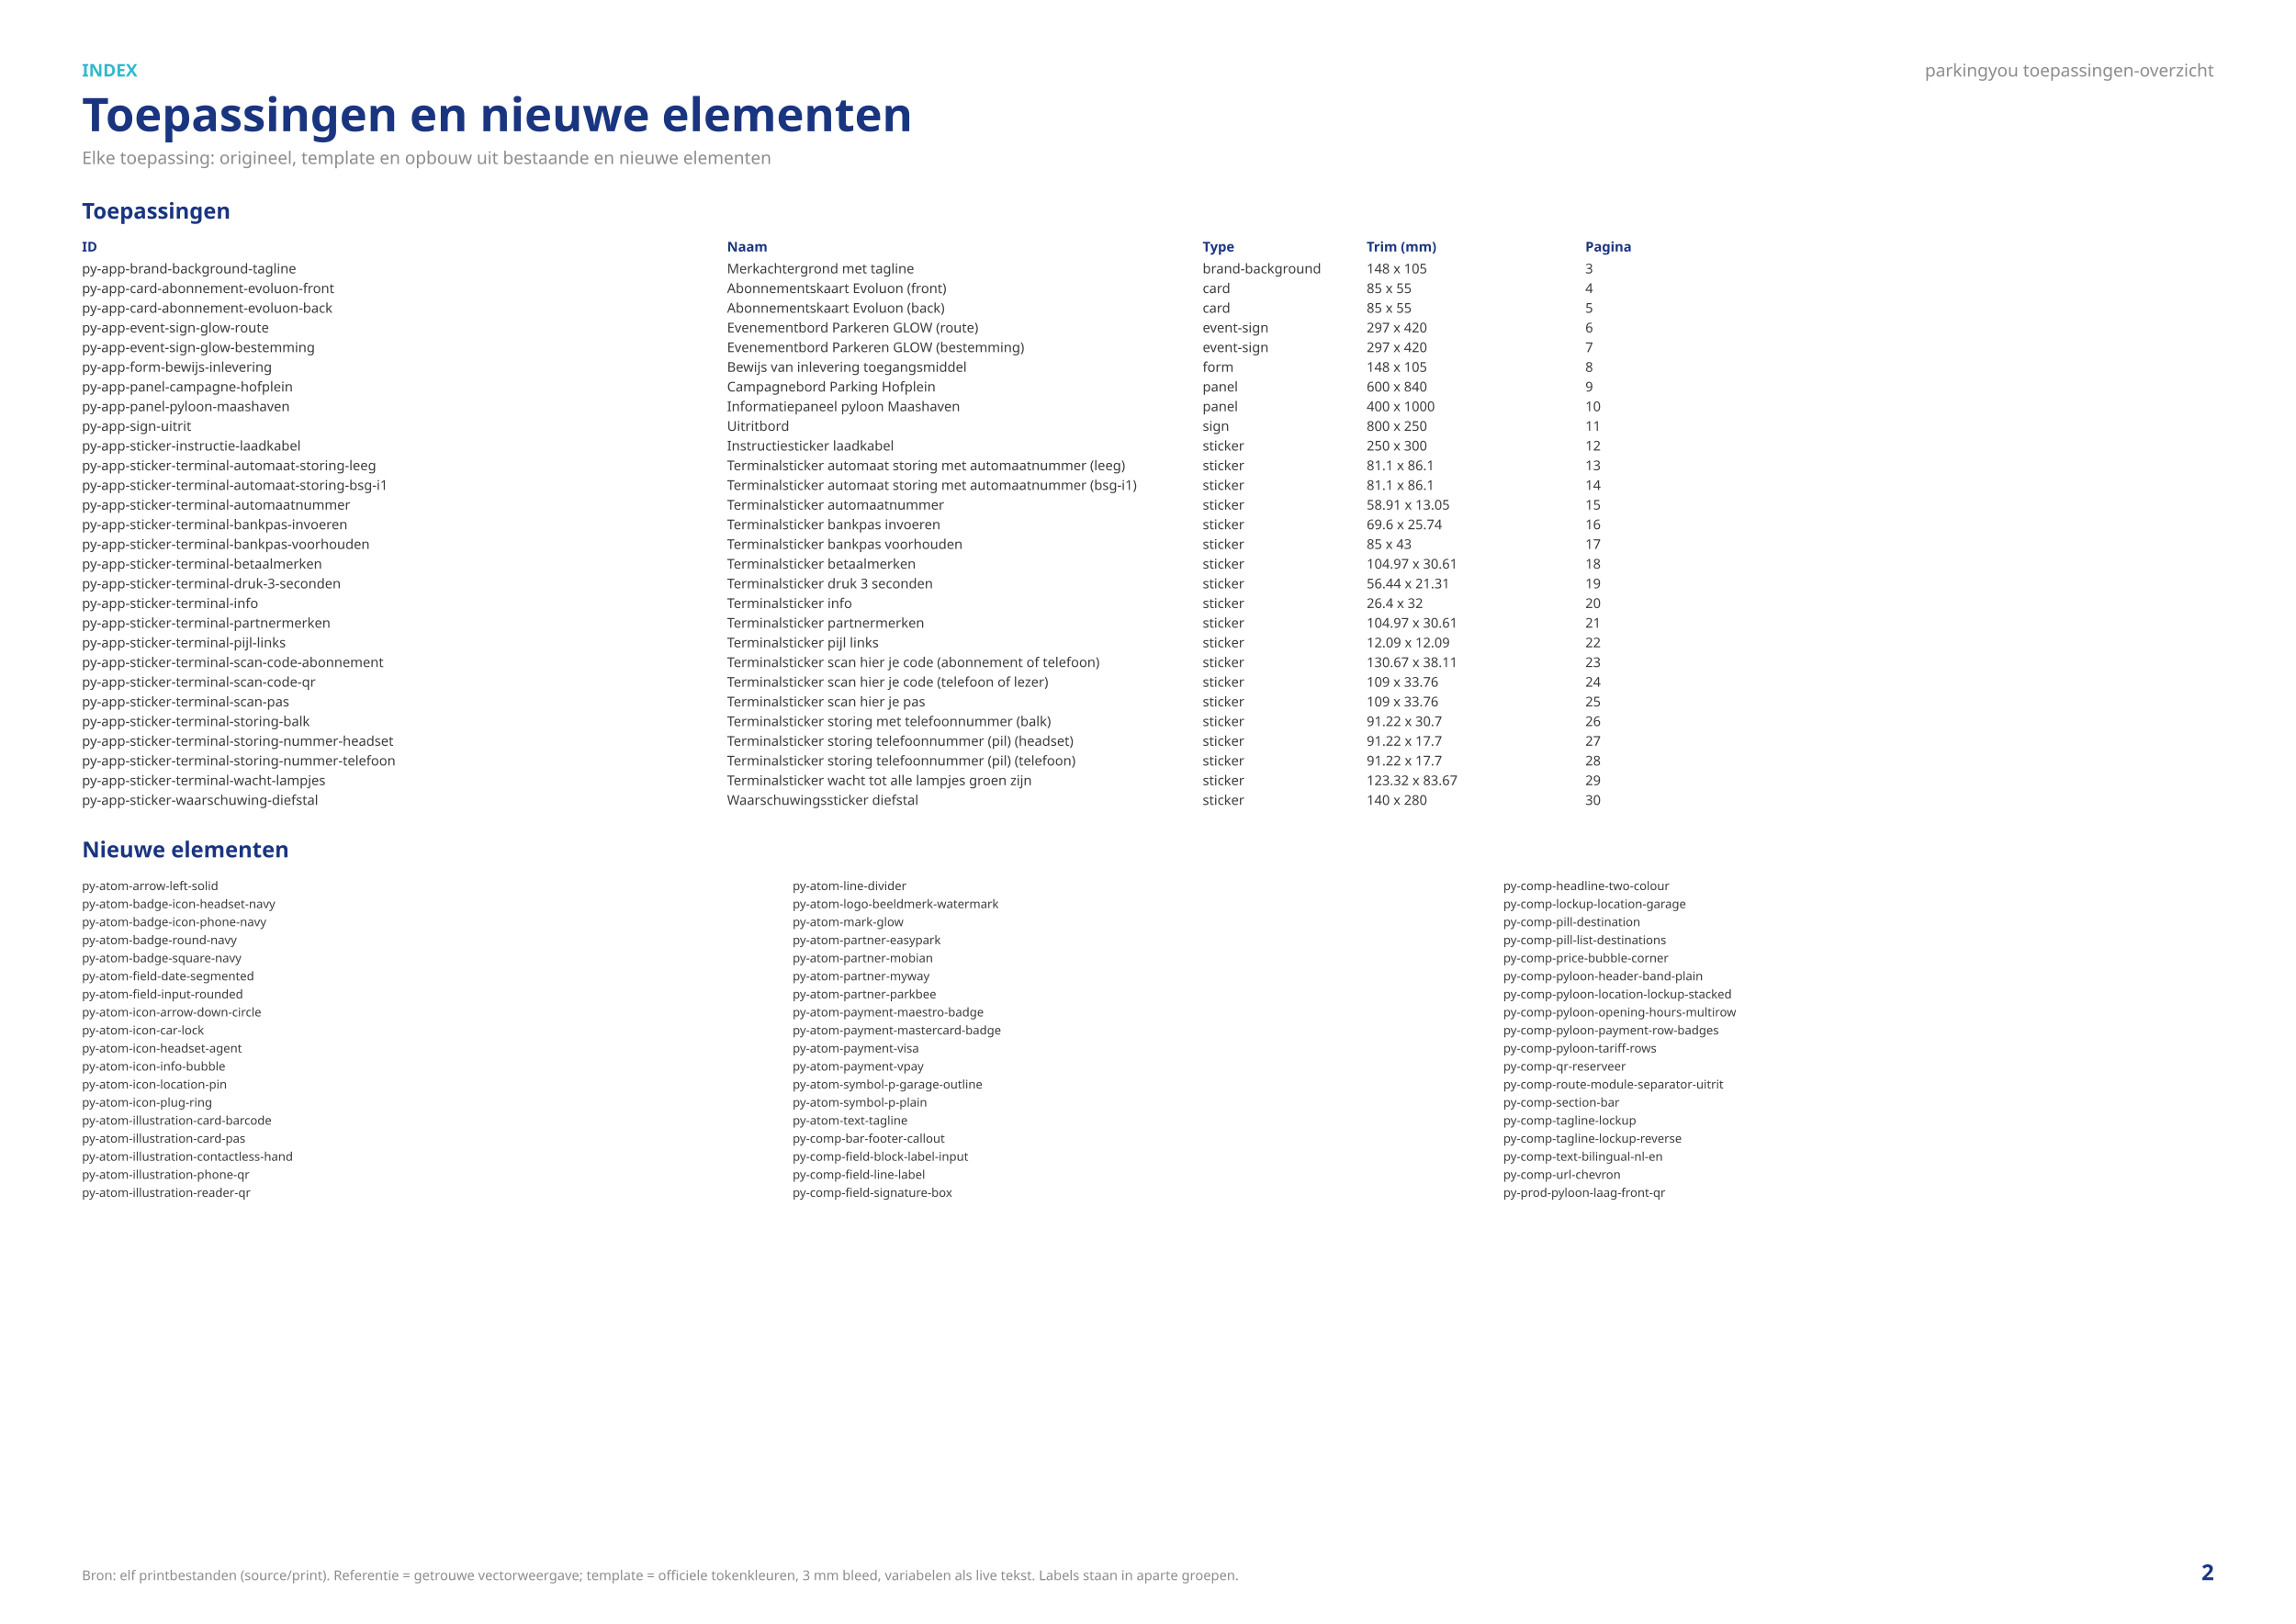
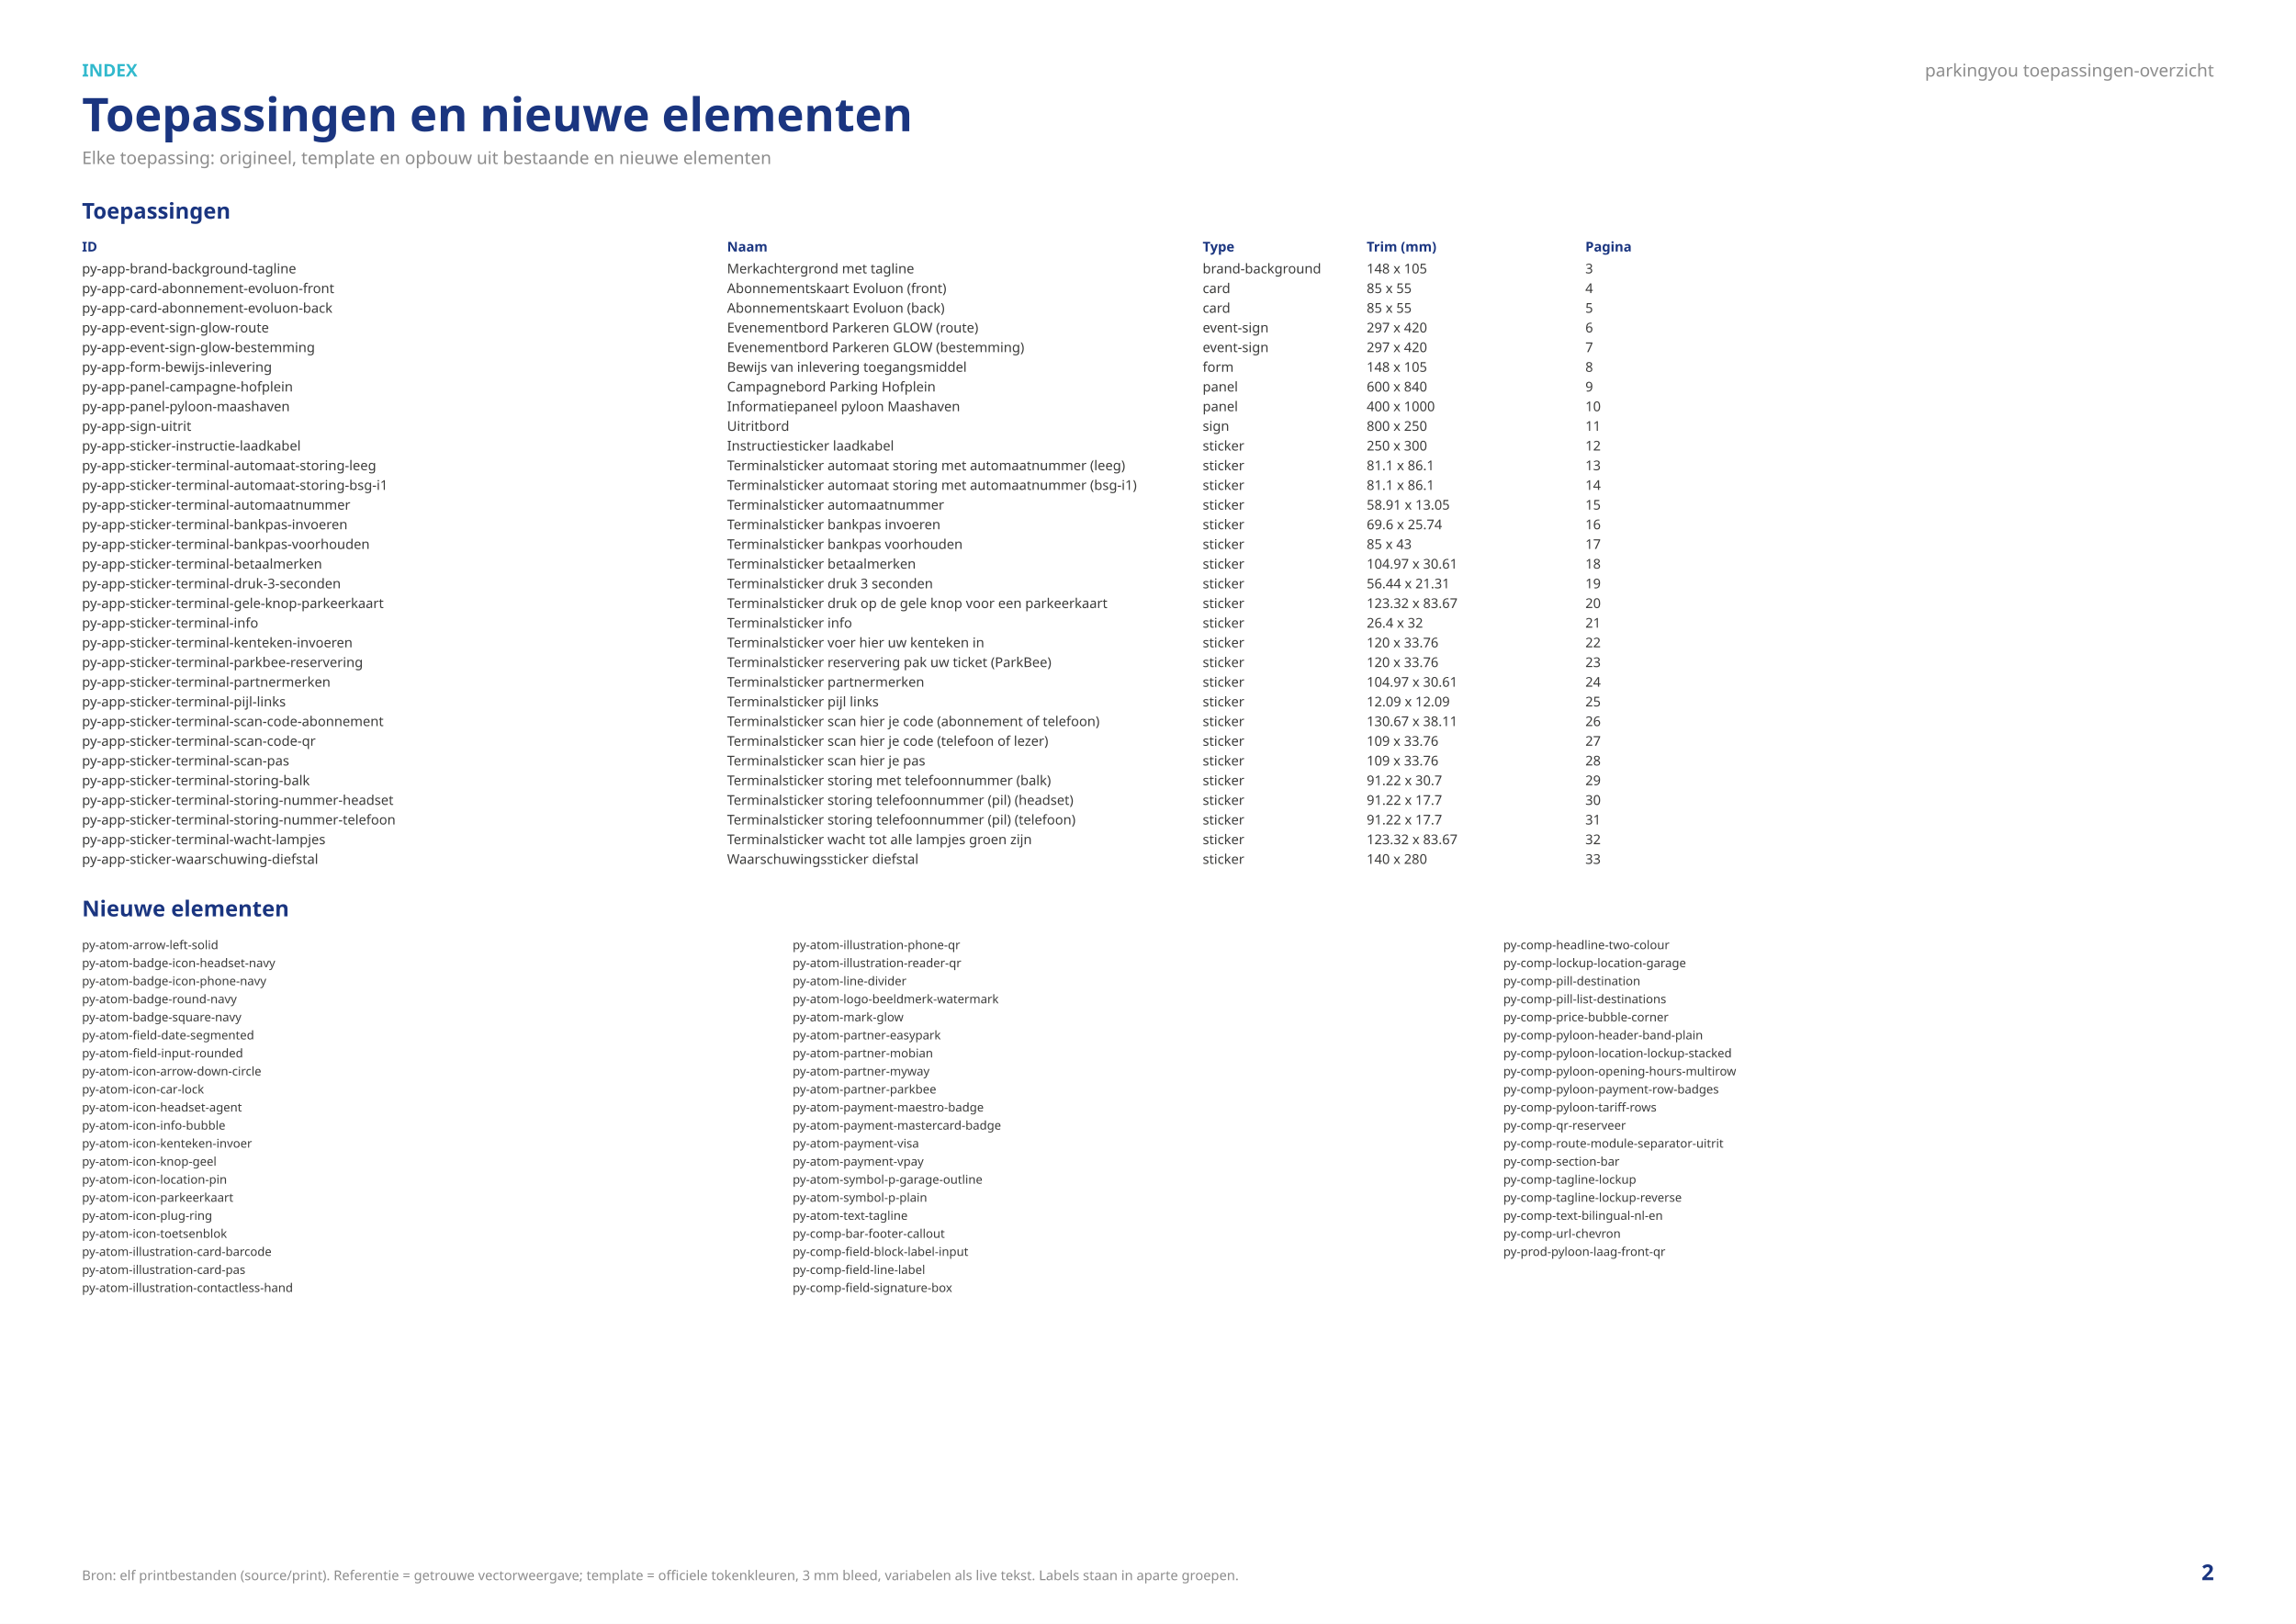
<svg xmlns="http://www.w3.org/2000/svg" width="420mm" height="297mm" viewBox="0 0 420 297">
  <rect width="420" height="297" fill="#FFFFFF" />
  <g id="page-chrome" opacity="1">
    <text x="15" y="14" font-family="Ubuntu" font-size="3.2" fill="#32B9CD" font-weight="bold" xml:space="preserve">INDEX</text>
    <text x="15" y="24" font-family="Ubuntu" font-size="8.5" fill="#1A3580" font-weight="bold" xml:space="preserve">Toepassingen en nieuwe elementen</text>
    <text x="15" y="30" font-family="Ubuntu" font-size="3.2" fill="#8C8C8C" xml:space="preserve">Elke toepassing: origineel, template en opbouw uit bestaande en nieuwe elementen</text>
    <text x="405" y="14" font-family="Ubuntu" font-size="3.2" fill="#8C8C8C" text-anchor="end" xml:space="preserve">parkingyou toepassingen-overzicht</text>
    <text x="15" y="289" font-family="Ubuntu" font-size="2.469" fill="#8C8C8C" xml:space="preserve">Bron: elf printbestanden (source/print). Referentie = getrouwe vectorweergave; template = officiele tokenkleuren, 3 mm bleed, variabelen als live tekst. Labels staan in aparte groepen.</text>
    <text x="405" y="289" font-family="Ubuntu" font-size="4" fill="#1A3580" font-weight="bold" text-anchor="end" xml:space="preserve">2</text>
  </g>
  <g id="idx-h1" opacity="1">
    <text x="15" y="40" font-family="Ubuntu" font-size="4" fill="#1A3580" font-weight="bold" xml:space="preserve">Toepassingen</text>
  </g>
  <g id="idx-apps" opacity="1">
    <text x="15" y="46" font-family="Ubuntu" font-size="2.469" fill="#1A3580" font-weight="bold" xml:space="preserve">ID</text>
    <text x="133" y="46" font-family="Ubuntu" font-size="2.469" fill="#1A3580" font-weight="bold" xml:space="preserve">Naam</text>
    <text x="220" y="46" font-family="Ubuntu" font-size="2.469" fill="#1A3580" font-weight="bold" xml:space="preserve">Type</text>
    <text x="250" y="46" font-family="Ubuntu" font-size="2.469" fill="#1A3580" font-weight="bold" xml:space="preserve">Trim (mm)</text>
    <text x="290" y="46" font-family="Ubuntu" font-size="2.469" fill="#1A3580" font-weight="bold" xml:space="preserve">Pagina</text>
    <text x="15" y="50" font-family="Ubuntu" font-size="2.469" fill="#3C3C3B" xml:space="preserve">py-app-brand-background-tagline</text>
    <text x="133" y="50" font-family="Ubuntu" font-size="2.469" fill="#3C3C3B" xml:space="preserve">Merkachtergrond met tagline</text>
    <text x="220" y="50" font-family="Ubuntu" font-size="2.469" fill="#3C3C3B" xml:space="preserve">brand-background</text>
    <text x="250" y="50" font-family="Ubuntu" font-size="2.469" fill="#3C3C3B" xml:space="preserve">148 x 105</text>
    <text x="290" y="50" font-family="Ubuntu" font-size="2.469" fill="#3C3C3B" xml:space="preserve">3</text>
    <text x="15" y="53.6" font-family="Ubuntu" font-size="2.469" fill="#3C3C3B" xml:space="preserve">py-app-card-abonnement-evoluon-front</text>
    <text x="133" y="53.6" font-family="Ubuntu" font-size="2.469" fill="#3C3C3B" xml:space="preserve">Abonnementskaart Evoluon (front)</text>
    <text x="220" y="53.6" font-family="Ubuntu" font-size="2.469" fill="#3C3C3B" xml:space="preserve">card</text>
    <text x="250" y="53.6" font-family="Ubuntu" font-size="2.469" fill="#3C3C3B" xml:space="preserve">85 x 55</text>
    <text x="290" y="53.6" font-family="Ubuntu" font-size="2.469" fill="#3C3C3B" xml:space="preserve">4</text>
    <text x="15" y="57.2" font-family="Ubuntu" font-size="2.469" fill="#3C3C3B" xml:space="preserve">py-app-card-abonnement-evoluon-back</text>
    <text x="133" y="57.2" font-family="Ubuntu" font-size="2.469" fill="#3C3C3B" xml:space="preserve">Abonnementskaart Evoluon (back)</text>
    <text x="220" y="57.2" font-family="Ubuntu" font-size="2.469" fill="#3C3C3B" xml:space="preserve">card</text>
    <text x="250" y="57.2" font-family="Ubuntu" font-size="2.469" fill="#3C3C3B" xml:space="preserve">85 x 55</text>
    <text x="290" y="57.2" font-family="Ubuntu" font-size="2.469" fill="#3C3C3B" xml:space="preserve">5</text>
    <text x="15" y="60.8" font-family="Ubuntu" font-size="2.469" fill="#3C3C3B" xml:space="preserve">py-app-event-sign-glow-route</text>
    <text x="133" y="60.8" font-family="Ubuntu" font-size="2.469" fill="#3C3C3B" xml:space="preserve">Evenementbord Parkeren GLOW (route)</text>
    <text x="220" y="60.8" font-family="Ubuntu" font-size="2.469" fill="#3C3C3B" xml:space="preserve">event-sign</text>
    <text x="250" y="60.8" font-family="Ubuntu" font-size="2.469" fill="#3C3C3B" xml:space="preserve">297 x 420</text>
    <text x="290" y="60.8" font-family="Ubuntu" font-size="2.469" fill="#3C3C3B" xml:space="preserve">6</text>
    <text x="15" y="64.4" font-family="Ubuntu" font-size="2.469" fill="#3C3C3B" xml:space="preserve">py-app-event-sign-glow-bestemming</text>
    <text x="133" y="64.4" font-family="Ubuntu" font-size="2.469" fill="#3C3C3B" xml:space="preserve">Evenementbord Parkeren GLOW (bestemming)</text>
    <text x="220" y="64.4" font-family="Ubuntu" font-size="2.469" fill="#3C3C3B" xml:space="preserve">event-sign</text>
    <text x="250" y="64.4" font-family="Ubuntu" font-size="2.469" fill="#3C3C3B" xml:space="preserve">297 x 420</text>
    <text x="290" y="64.4" font-family="Ubuntu" font-size="2.469" fill="#3C3C3B" xml:space="preserve">7</text>
    <text x="15" y="68" font-family="Ubuntu" font-size="2.469" fill="#3C3C3B" xml:space="preserve">py-app-form-bewijs-inlevering</text>
    <text x="133" y="68" font-family="Ubuntu" font-size="2.469" fill="#3C3C3B" xml:space="preserve">Bewijs van inlevering toegangsmiddel</text>
    <text x="220" y="68" font-family="Ubuntu" font-size="2.469" fill="#3C3C3B" xml:space="preserve">form</text>
    <text x="250" y="68" font-family="Ubuntu" font-size="2.469" fill="#3C3C3B" xml:space="preserve">148 x 105</text>
    <text x="290" y="68" font-family="Ubuntu" font-size="2.469" fill="#3C3C3B" xml:space="preserve">8</text>
    <text x="15" y="71.6" font-family="Ubuntu" font-size="2.469" fill="#3C3C3B" xml:space="preserve">py-app-panel-campagne-hofplein</text>
    <text x="133" y="71.6" font-family="Ubuntu" font-size="2.469" fill="#3C3C3B" xml:space="preserve">Campagnebord Parking Hofplein</text>
    <text x="220" y="71.6" font-family="Ubuntu" font-size="2.469" fill="#3C3C3B" xml:space="preserve">panel</text>
    <text x="250" y="71.6" font-family="Ubuntu" font-size="2.469" fill="#3C3C3B" xml:space="preserve">600 x 840</text>
    <text x="290" y="71.6" font-family="Ubuntu" font-size="2.469" fill="#3C3C3B" xml:space="preserve">9</text>
    <text x="15" y="75.2" font-family="Ubuntu" font-size="2.469" fill="#3C3C3B" xml:space="preserve">py-app-panel-pyloon-maashaven</text>
    <text x="133" y="75.2" font-family="Ubuntu" font-size="2.469" fill="#3C3C3B" xml:space="preserve">Informatiepaneel pyloon Maashaven</text>
    <text x="220" y="75.2" font-family="Ubuntu" font-size="2.469" fill="#3C3C3B" xml:space="preserve">panel</text>
    <text x="250" y="75.2" font-family="Ubuntu" font-size="2.469" fill="#3C3C3B" xml:space="preserve">400 x 1000</text>
    <text x="290" y="75.2" font-family="Ubuntu" font-size="2.469" fill="#3C3C3B" xml:space="preserve">10</text>
    <text x="15" y="78.8" font-family="Ubuntu" font-size="2.469" fill="#3C3C3B" xml:space="preserve">py-app-sign-uitrit</text>
    <text x="133" y="78.8" font-family="Ubuntu" font-size="2.469" fill="#3C3C3B" xml:space="preserve">Uitritbord</text>
    <text x="220" y="78.8" font-family="Ubuntu" font-size="2.469" fill="#3C3C3B" xml:space="preserve">sign</text>
    <text x="250" y="78.8" font-family="Ubuntu" font-size="2.469" fill="#3C3C3B" xml:space="preserve">800 x 250</text>
    <text x="290" y="78.8" font-family="Ubuntu" font-size="2.469" fill="#3C3C3B" xml:space="preserve">11</text>
    <text x="15" y="82.4" font-family="Ubuntu" font-size="2.469" fill="#3C3C3B" xml:space="preserve">py-app-sticker-instructie-laadkabel</text>
    <text x="133" y="82.4" font-family="Ubuntu" font-size="2.469" fill="#3C3C3B" xml:space="preserve">Instructiesticker laadkabel</text>
    <text x="220" y="82.4" font-family="Ubuntu" font-size="2.469" fill="#3C3C3B" xml:space="preserve">sticker</text>
    <text x="250" y="82.4" font-family="Ubuntu" font-size="2.469" fill="#3C3C3B" xml:space="preserve">250 x 300</text>
    <text x="290" y="82.4" font-family="Ubuntu" font-size="2.469" fill="#3C3C3B" xml:space="preserve">12</text>
    <text x="15" y="86" font-family="Ubuntu" font-size="2.469" fill="#3C3C3B" xml:space="preserve">py-app-sticker-terminal-automaat-storing-leeg</text>
    <text x="133" y="86" font-family="Ubuntu" font-size="2.469" fill="#3C3C3B" xml:space="preserve">Terminalsticker automaat storing met automaatnummer (leeg)</text>
    <text x="220" y="86" font-family="Ubuntu" font-size="2.469" fill="#3C3C3B" xml:space="preserve">sticker</text>
    <text x="250" y="86" font-family="Ubuntu" font-size="2.469" fill="#3C3C3B" xml:space="preserve">81.1 x 86.1</text>
    <text x="290" y="86" font-family="Ubuntu" font-size="2.469" fill="#3C3C3B" xml:space="preserve">13</text>
    <text x="15" y="89.6" font-family="Ubuntu" font-size="2.469" fill="#3C3C3B" xml:space="preserve">py-app-sticker-terminal-automaat-storing-bsg-i1</text>
    <text x="133" y="89.6" font-family="Ubuntu" font-size="2.469" fill="#3C3C3B" xml:space="preserve">Terminalsticker automaat storing met automaatnummer (bsg-i1)</text>
    <text x="220" y="89.6" font-family="Ubuntu" font-size="2.469" fill="#3C3C3B" xml:space="preserve">sticker</text>
    <text x="250" y="89.6" font-family="Ubuntu" font-size="2.469" fill="#3C3C3B" xml:space="preserve">81.1 x 86.1</text>
    <text x="290" y="89.6" font-family="Ubuntu" font-size="2.469" fill="#3C3C3B" xml:space="preserve">14</text>
    <text x="15" y="93.2" font-family="Ubuntu" font-size="2.469" fill="#3C3C3B" xml:space="preserve">py-app-sticker-terminal-automaatnummer</text>
    <text x="133" y="93.2" font-family="Ubuntu" font-size="2.469" fill="#3C3C3B" xml:space="preserve">Terminalsticker automaatnummer</text>
    <text x="220" y="93.2" font-family="Ubuntu" font-size="2.469" fill="#3C3C3B" xml:space="preserve">sticker</text>
    <text x="250" y="93.2" font-family="Ubuntu" font-size="2.469" fill="#3C3C3B" xml:space="preserve">58.91 x 13.05</text>
    <text x="290" y="93.2" font-family="Ubuntu" font-size="2.469" fill="#3C3C3B" xml:space="preserve">15</text>
    <text x="15" y="96.8" font-family="Ubuntu" font-size="2.469" fill="#3C3C3B" xml:space="preserve">py-app-sticker-terminal-bankpas-invoeren</text>
    <text x="133" y="96.8" font-family="Ubuntu" font-size="2.469" fill="#3C3C3B" xml:space="preserve">Terminalsticker bankpas invoeren</text>
    <text x="220" y="96.8" font-family="Ubuntu" font-size="2.469" fill="#3C3C3B" xml:space="preserve">sticker</text>
    <text x="250" y="96.8" font-family="Ubuntu" font-size="2.469" fill="#3C3C3B" xml:space="preserve">69.6 x 25.74</text>
    <text x="290" y="96.8" font-family="Ubuntu" font-size="2.469" fill="#3C3C3B" xml:space="preserve">16</text>
    <text x="15" y="100.4" font-family="Ubuntu" font-size="2.469" fill="#3C3C3B" xml:space="preserve">py-app-sticker-terminal-bankpas-voorhouden</text>
    <text x="133" y="100.4" font-family="Ubuntu" font-size="2.469" fill="#3C3C3B" xml:space="preserve">Terminalsticker bankpas voorhouden</text>
    <text x="220" y="100.4" font-family="Ubuntu" font-size="2.469" fill="#3C3C3B" xml:space="preserve">sticker</text>
    <text x="250" y="100.4" font-family="Ubuntu" font-size="2.469" fill="#3C3C3B" xml:space="preserve">85 x 43</text>
    <text x="290" y="100.4" font-family="Ubuntu" font-size="2.469" fill="#3C3C3B" xml:space="preserve">17</text>
    <text x="15" y="104" font-family="Ubuntu" font-size="2.469" fill="#3C3C3B" xml:space="preserve">py-app-sticker-terminal-betaalmerken</text>
    <text x="133" y="104" font-family="Ubuntu" font-size="2.469" fill="#3C3C3B" xml:space="preserve">Terminalsticker betaalmerken</text>
    <text x="220" y="104" font-family="Ubuntu" font-size="2.469" fill="#3C3C3B" xml:space="preserve">sticker</text>
    <text x="250" y="104" font-family="Ubuntu" font-size="2.469" fill="#3C3C3B" xml:space="preserve">104.97 x 30.61</text>
    <text x="290" y="104" font-family="Ubuntu" font-size="2.469" fill="#3C3C3B" xml:space="preserve">18</text>
    <text x="15" y="107.6" font-family="Ubuntu" font-size="2.469" fill="#3C3C3B" xml:space="preserve">py-app-sticker-terminal-druk-3-seconden</text>
    <text x="133" y="107.6" font-family="Ubuntu" font-size="2.469" fill="#3C3C3B" xml:space="preserve">Terminalsticker druk 3 seconden</text>
    <text x="220" y="107.6" font-family="Ubuntu" font-size="2.469" fill="#3C3C3B" xml:space="preserve">sticker</text>
    <text x="250" y="107.6" font-family="Ubuntu" font-size="2.469" fill="#3C3C3B" xml:space="preserve">56.44 x 21.31</text>
    <text x="290" y="107.6" font-family="Ubuntu" font-size="2.469" fill="#3C3C3B" xml:space="preserve">19</text>
-     <text x="15" y="111.2" font-family="Ubuntu" font-size="2.469" fill="#3C3C3B" xml:space="preserve">py-app-sticker-terminal-info</text>
-     <text x="133" y="111.2" font-family="Ubuntu" font-size="2.469" fill="#3C3C3B" xml:space="preserve">Terminalsticker info</text>
+     <text x="15" y="111.2" font-family="Ubuntu" font-size="2.469" fill="#3C3C3B" xml:space="preserve">py-app-sticker-terminal-gele-knop-parkeerkaart</text>
+     <text x="133" y="111.2" font-family="Ubuntu" font-size="2.469" fill="#3C3C3B" xml:space="preserve">Terminalsticker druk op de gele knop voor een parkeerkaart</text>
    <text x="220" y="111.2" font-family="Ubuntu" font-size="2.469" fill="#3C3C3B" xml:space="preserve">sticker</text>
-     <text x="250" y="111.2" font-family="Ubuntu" font-size="2.469" fill="#3C3C3B" xml:space="preserve">26.4 x 32</text>
+     <text x="250" y="111.2" font-family="Ubuntu" font-size="2.469" fill="#3C3C3B" xml:space="preserve">123.32 x 83.67</text>
    <text x="290" y="111.2" font-family="Ubuntu" font-size="2.469" fill="#3C3C3B" xml:space="preserve">20</text>
-     <text x="15" y="114.8" font-family="Ubuntu" font-size="2.469" fill="#3C3C3B" xml:space="preserve">py-app-sticker-terminal-partnermerken</text>
-     <text x="133" y="114.8" font-family="Ubuntu" font-size="2.469" fill="#3C3C3B" xml:space="preserve">Terminalsticker partnermerken</text>
+     <text x="15" y="114.8" font-family="Ubuntu" font-size="2.469" fill="#3C3C3B" xml:space="preserve">py-app-sticker-terminal-info</text>
+     <text x="133" y="114.8" font-family="Ubuntu" font-size="2.469" fill="#3C3C3B" xml:space="preserve">Terminalsticker info</text>
    <text x="220" y="114.8" font-family="Ubuntu" font-size="2.469" fill="#3C3C3B" xml:space="preserve">sticker</text>
-     <text x="250" y="114.8" font-family="Ubuntu" font-size="2.469" fill="#3C3C3B" xml:space="preserve">104.97 x 30.61</text>
+     <text x="250" y="114.8" font-family="Ubuntu" font-size="2.469" fill="#3C3C3B" xml:space="preserve">26.4 x 32</text>
    <text x="290" y="114.8" font-family="Ubuntu" font-size="2.469" fill="#3C3C3B" xml:space="preserve">21</text>
-     <text x="15" y="118.4" font-family="Ubuntu" font-size="2.469" fill="#3C3C3B" xml:space="preserve">py-app-sticker-terminal-pijl-links</text>
-     <text x="133" y="118.4" font-family="Ubuntu" font-size="2.469" fill="#3C3C3B" xml:space="preserve">Terminalsticker pijl links</text>
+     <text x="15" y="118.4" font-family="Ubuntu" font-size="2.469" fill="#3C3C3B" xml:space="preserve">py-app-sticker-terminal-kenteken-invoeren</text>
+     <text x="133" y="118.4" font-family="Ubuntu" font-size="2.469" fill="#3C3C3B" xml:space="preserve">Terminalsticker voer hier uw kenteken in</text>
    <text x="220" y="118.4" font-family="Ubuntu" font-size="2.469" fill="#3C3C3B" xml:space="preserve">sticker</text>
-     <text x="250" y="118.4" font-family="Ubuntu" font-size="2.469" fill="#3C3C3B" xml:space="preserve">12.09 x 12.09</text>
+     <text x="250" y="118.4" font-family="Ubuntu" font-size="2.469" fill="#3C3C3B" xml:space="preserve">120 x 33.76</text>
    <text x="290" y="118.4" font-family="Ubuntu" font-size="2.469" fill="#3C3C3B" xml:space="preserve">22</text>
-     <text x="15" y="122" font-family="Ubuntu" font-size="2.469" fill="#3C3C3B" xml:space="preserve">py-app-sticker-terminal-scan-code-abonnement</text>
-     <text x="133" y="122" font-family="Ubuntu" font-size="2.469" fill="#3C3C3B" xml:space="preserve">Terminalsticker scan hier je code (abonnement of telefoon)</text>
+     <text x="15" y="122" font-family="Ubuntu" font-size="2.469" fill="#3C3C3B" xml:space="preserve">py-app-sticker-terminal-parkbee-reservering</text>
+     <text x="133" y="122" font-family="Ubuntu" font-size="2.469" fill="#3C3C3B" xml:space="preserve">Terminalsticker reservering pak uw ticket (ParkBee)</text>
    <text x="220" y="122" font-family="Ubuntu" font-size="2.469" fill="#3C3C3B" xml:space="preserve">sticker</text>
-     <text x="250" y="122" font-family="Ubuntu" font-size="2.469" fill="#3C3C3B" xml:space="preserve">130.67 x 38.11</text>
+     <text x="250" y="122" font-family="Ubuntu" font-size="2.469" fill="#3C3C3B" xml:space="preserve">120 x 33.76</text>
    <text x="290" y="122" font-family="Ubuntu" font-size="2.469" fill="#3C3C3B" xml:space="preserve">23</text>
-     <text x="15" y="125.6" font-family="Ubuntu" font-size="2.469" fill="#3C3C3B" xml:space="preserve">py-app-sticker-terminal-scan-code-qr</text>
-     <text x="133" y="125.6" font-family="Ubuntu" font-size="2.469" fill="#3C3C3B" xml:space="preserve">Terminalsticker scan hier je code (telefoon of lezer)</text>
+     <text x="15" y="125.6" font-family="Ubuntu" font-size="2.469" fill="#3C3C3B" xml:space="preserve">py-app-sticker-terminal-partnermerken</text>
+     <text x="133" y="125.6" font-family="Ubuntu" font-size="2.469" fill="#3C3C3B" xml:space="preserve">Terminalsticker partnermerken</text>
    <text x="220" y="125.6" font-family="Ubuntu" font-size="2.469" fill="#3C3C3B" xml:space="preserve">sticker</text>
-     <text x="250" y="125.6" font-family="Ubuntu" font-size="2.469" fill="#3C3C3B" xml:space="preserve">109 x 33.76</text>
+     <text x="250" y="125.6" font-family="Ubuntu" font-size="2.469" fill="#3C3C3B" xml:space="preserve">104.97 x 30.61</text>
    <text x="290" y="125.6" font-family="Ubuntu" font-size="2.469" fill="#3C3C3B" xml:space="preserve">24</text>
-     <text x="15" y="129.2" font-family="Ubuntu" font-size="2.469" fill="#3C3C3B" xml:space="preserve">py-app-sticker-terminal-scan-pas</text>
-     <text x="133" y="129.2" font-family="Ubuntu" font-size="2.469" fill="#3C3C3B" xml:space="preserve">Terminalsticker scan hier je pas</text>
+     <text x="15" y="129.2" font-family="Ubuntu" font-size="2.469" fill="#3C3C3B" xml:space="preserve">py-app-sticker-terminal-pijl-links</text>
+     <text x="133" y="129.2" font-family="Ubuntu" font-size="2.469" fill="#3C3C3B" xml:space="preserve">Terminalsticker pijl links</text>
    <text x="220" y="129.2" font-family="Ubuntu" font-size="2.469" fill="#3C3C3B" xml:space="preserve">sticker</text>
-     <text x="250" y="129.2" font-family="Ubuntu" font-size="2.469" fill="#3C3C3B" xml:space="preserve">109 x 33.76</text>
+     <text x="250" y="129.2" font-family="Ubuntu" font-size="2.469" fill="#3C3C3B" xml:space="preserve">12.09 x 12.09</text>
    <text x="290" y="129.2" font-family="Ubuntu" font-size="2.469" fill="#3C3C3B" xml:space="preserve">25</text>
-     <text x="15" y="132.8" font-family="Ubuntu" font-size="2.469" fill="#3C3C3B" xml:space="preserve">py-app-sticker-terminal-storing-balk</text>
-     <text x="133" y="132.8" font-family="Ubuntu" font-size="2.469" fill="#3C3C3B" xml:space="preserve">Terminalsticker storing met telefoonnummer (balk)</text>
+     <text x="15" y="132.8" font-family="Ubuntu" font-size="2.469" fill="#3C3C3B" xml:space="preserve">py-app-sticker-terminal-scan-code-abonnement</text>
+     <text x="133" y="132.8" font-family="Ubuntu" font-size="2.469" fill="#3C3C3B" xml:space="preserve">Terminalsticker scan hier je code (abonnement of telefoon)</text>
    <text x="220" y="132.8" font-family="Ubuntu" font-size="2.469" fill="#3C3C3B" xml:space="preserve">sticker</text>
-     <text x="250" y="132.8" font-family="Ubuntu" font-size="2.469" fill="#3C3C3B" xml:space="preserve">91.22 x 30.7</text>
+     <text x="250" y="132.8" font-family="Ubuntu" font-size="2.469" fill="#3C3C3B" xml:space="preserve">130.67 x 38.11</text>
    <text x="290" y="132.8" font-family="Ubuntu" font-size="2.469" fill="#3C3C3B" xml:space="preserve">26</text>
-     <text x="15" y="136.4" font-family="Ubuntu" font-size="2.469" fill="#3C3C3B" xml:space="preserve">py-app-sticker-terminal-storing-nummer-headset</text>
-     <text x="133" y="136.4" font-family="Ubuntu" font-size="2.469" fill="#3C3C3B" xml:space="preserve">Terminalsticker storing telefoonnummer (pil) (headset)</text>
+     <text x="15" y="136.4" font-family="Ubuntu" font-size="2.469" fill="#3C3C3B" xml:space="preserve">py-app-sticker-terminal-scan-code-qr</text>
+     <text x="133" y="136.4" font-family="Ubuntu" font-size="2.469" fill="#3C3C3B" xml:space="preserve">Terminalsticker scan hier je code (telefoon of lezer)</text>
    <text x="220" y="136.4" font-family="Ubuntu" font-size="2.469" fill="#3C3C3B" xml:space="preserve">sticker</text>
-     <text x="250" y="136.4" font-family="Ubuntu" font-size="2.469" fill="#3C3C3B" xml:space="preserve">91.22 x 17.7</text>
+     <text x="250" y="136.4" font-family="Ubuntu" font-size="2.469" fill="#3C3C3B" xml:space="preserve">109 x 33.76</text>
    <text x="290" y="136.4" font-family="Ubuntu" font-size="2.469" fill="#3C3C3B" xml:space="preserve">27</text>
-     <text x="15" y="140" font-family="Ubuntu" font-size="2.469" fill="#3C3C3B" xml:space="preserve">py-app-sticker-terminal-storing-nummer-telefoon</text>
-     <text x="133" y="140" font-family="Ubuntu" font-size="2.469" fill="#3C3C3B" xml:space="preserve">Terminalsticker storing telefoonnummer (pil) (telefoon)</text>
+     <text x="15" y="140" font-family="Ubuntu" font-size="2.469" fill="#3C3C3B" xml:space="preserve">py-app-sticker-terminal-scan-pas</text>
+     <text x="133" y="140" font-family="Ubuntu" font-size="2.469" fill="#3C3C3B" xml:space="preserve">Terminalsticker scan hier je pas</text>
    <text x="220" y="140" font-family="Ubuntu" font-size="2.469" fill="#3C3C3B" xml:space="preserve">sticker</text>
-     <text x="250" y="140" font-family="Ubuntu" font-size="2.469" fill="#3C3C3B" xml:space="preserve">91.22 x 17.7</text>
+     <text x="250" y="140" font-family="Ubuntu" font-size="2.469" fill="#3C3C3B" xml:space="preserve">109 x 33.76</text>
    <text x="290" y="140" font-family="Ubuntu" font-size="2.469" fill="#3C3C3B" xml:space="preserve">28</text>
-     <text x="15" y="143.6" font-family="Ubuntu" font-size="2.469" fill="#3C3C3B" xml:space="preserve">py-app-sticker-terminal-wacht-lampjes</text>
-     <text x="133" y="143.6" font-family="Ubuntu" font-size="2.469" fill="#3C3C3B" xml:space="preserve">Terminalsticker wacht tot alle lampjes groen zijn</text>
+     <text x="15" y="143.6" font-family="Ubuntu" font-size="2.469" fill="#3C3C3B" xml:space="preserve">py-app-sticker-terminal-storing-balk</text>
+     <text x="133" y="143.6" font-family="Ubuntu" font-size="2.469" fill="#3C3C3B" xml:space="preserve">Terminalsticker storing met telefoonnummer (balk)</text>
    <text x="220" y="143.6" font-family="Ubuntu" font-size="2.469" fill="#3C3C3B" xml:space="preserve">sticker</text>
-     <text x="250" y="143.6" font-family="Ubuntu" font-size="2.469" fill="#3C3C3B" xml:space="preserve">123.32 x 83.67</text>
+     <text x="250" y="143.6" font-family="Ubuntu" font-size="2.469" fill="#3C3C3B" xml:space="preserve">91.22 x 30.7</text>
    <text x="290" y="143.6" font-family="Ubuntu" font-size="2.469" fill="#3C3C3B" xml:space="preserve">29</text>
-     <text x="15" y="147.2" font-family="Ubuntu" font-size="2.469" fill="#3C3C3B" xml:space="preserve">py-app-sticker-waarschuwing-diefstal</text>
-     <text x="133" y="147.2" font-family="Ubuntu" font-size="2.469" fill="#3C3C3B" xml:space="preserve">Waarschuwingssticker diefstal</text>
+     <text x="15" y="147.2" font-family="Ubuntu" font-size="2.469" fill="#3C3C3B" xml:space="preserve">py-app-sticker-terminal-storing-nummer-headset</text>
+     <text x="133" y="147.2" font-family="Ubuntu" font-size="2.469" fill="#3C3C3B" xml:space="preserve">Terminalsticker storing telefoonnummer (pil) (headset)</text>
    <text x="220" y="147.2" font-family="Ubuntu" font-size="2.469" fill="#3C3C3B" xml:space="preserve">sticker</text>
-     <text x="250" y="147.2" font-family="Ubuntu" font-size="2.469" fill="#3C3C3B" xml:space="preserve">140 x 280</text>
+     <text x="250" y="147.2" font-family="Ubuntu" font-size="2.469" fill="#3C3C3B" xml:space="preserve">91.22 x 17.7</text>
    <text x="290" y="147.2" font-family="Ubuntu" font-size="2.469" fill="#3C3C3B" xml:space="preserve">30</text>
+     <text x="15" y="150.8" font-family="Ubuntu" font-size="2.469" fill="#3C3C3B" xml:space="preserve">py-app-sticker-terminal-storing-nummer-telefoon</text>
+     <text x="133" y="150.8" font-family="Ubuntu" font-size="2.469" fill="#3C3C3B" xml:space="preserve">Terminalsticker storing telefoonnummer (pil) (telefoon)</text>
+     <text x="220" y="150.8" font-family="Ubuntu" font-size="2.469" fill="#3C3C3B" xml:space="preserve">sticker</text>
+     <text x="250" y="150.8" font-family="Ubuntu" font-size="2.469" fill="#3C3C3B" xml:space="preserve">91.22 x 17.7</text>
+     <text x="290" y="150.8" font-family="Ubuntu" font-size="2.469" fill="#3C3C3B" xml:space="preserve">31</text>
+     <text x="15" y="154.4" font-family="Ubuntu" font-size="2.469" fill="#3C3C3B" xml:space="preserve">py-app-sticker-terminal-wacht-lampjes</text>
+     <text x="133" y="154.4" font-family="Ubuntu" font-size="2.469" fill="#3C3C3B" xml:space="preserve">Terminalsticker wacht tot alle lampjes groen zijn</text>
+     <text x="220" y="154.4" font-family="Ubuntu" font-size="2.469" fill="#3C3C3B" xml:space="preserve">sticker</text>
+     <text x="250" y="154.4" font-family="Ubuntu" font-size="2.469" fill="#3C3C3B" xml:space="preserve">123.32 x 83.67</text>
+     <text x="290" y="154.4" font-family="Ubuntu" font-size="2.469" fill="#3C3C3B" xml:space="preserve">32</text>
+     <text x="15" y="158" font-family="Ubuntu" font-size="2.469" fill="#3C3C3B" xml:space="preserve">py-app-sticker-waarschuwing-diefstal</text>
+     <text x="133" y="158" font-family="Ubuntu" font-size="2.469" fill="#3C3C3B" xml:space="preserve">Waarschuwingssticker diefstal</text>
+     <text x="220" y="158" font-family="Ubuntu" font-size="2.469" fill="#3C3C3B" xml:space="preserve">sticker</text>
+     <text x="250" y="158" font-family="Ubuntu" font-size="2.469" fill="#3C3C3B" xml:space="preserve">140 x 280</text>
+     <text x="290" y="158" font-family="Ubuntu" font-size="2.469" fill="#3C3C3B" xml:space="preserve">33</text>
  </g>
  <g id="idx-h2" opacity="1">
-     <text x="15" y="156.8" font-family="Ubuntu" font-size="4" fill="#1A3580" font-weight="bold" xml:space="preserve">Nieuwe elementen</text>
+     <text x="15" y="167.6" font-family="Ubuntu" font-size="4" fill="#1A3580" font-weight="bold" xml:space="preserve">Nieuwe elementen</text>
  </g>
  <g id="idx-elements" opacity="1">
-     <text x="15" y="162.8" font-family="Ubuntu" font-size="2.2" fill="#3C3C3B" xml:space="preserve">py-atom-arrow-left-solid</text>
-     <text x="15" y="166.1" font-family="Ubuntu" font-size="2.2" fill="#3C3C3B" xml:space="preserve">py-atom-badge-icon-headset-navy</text>
-     <text x="15" y="169.4" font-family="Ubuntu" font-size="2.2" fill="#3C3C3B" xml:space="preserve">py-atom-badge-icon-phone-navy</text>
-     <text x="15" y="172.7" font-family="Ubuntu" font-size="2.2" fill="#3C3C3B" xml:space="preserve">py-atom-badge-round-navy</text>
-     <text x="15" y="176" font-family="Ubuntu" font-size="2.2" fill="#3C3C3B" xml:space="preserve">py-atom-badge-square-navy</text>
-     <text x="15" y="179.3" font-family="Ubuntu" font-size="2.2" fill="#3C3C3B" xml:space="preserve">py-atom-field-date-segmented</text>
-     <text x="15" y="182.6" font-family="Ubuntu" font-size="2.2" fill="#3C3C3B" xml:space="preserve">py-atom-field-input-rounded</text>
-     <text x="15" y="185.9" font-family="Ubuntu" font-size="2.2" fill="#3C3C3B" xml:space="preserve">py-atom-icon-arrow-down-circle</text>
-     <text x="15" y="189.2" font-family="Ubuntu" font-size="2.2" fill="#3C3C3B" xml:space="preserve">py-atom-icon-car-lock</text>
-     <text x="15" y="192.5" font-family="Ubuntu" font-size="2.2" fill="#3C3C3B" xml:space="preserve">py-atom-icon-headset-agent</text>
-     <text x="15" y="195.8" font-family="Ubuntu" font-size="2.2" fill="#3C3C3B" xml:space="preserve">py-atom-icon-info-bubble</text>
-     <text x="15" y="199.1" font-family="Ubuntu" font-size="2.2" fill="#3C3C3B" xml:space="preserve">py-atom-icon-location-pin</text>
-     <text x="15" y="202.4" font-family="Ubuntu" font-size="2.2" fill="#3C3C3B" xml:space="preserve">py-atom-icon-plug-ring</text>
-     <text x="15" y="205.7" font-family="Ubuntu" font-size="2.2" fill="#3C3C3B" xml:space="preserve">py-atom-illustration-card-barcode</text>
-     <text x="15" y="209" font-family="Ubuntu" font-size="2.2" fill="#3C3C3B" xml:space="preserve">py-atom-illustration-card-pas</text>
-     <text x="15" y="212.3" font-family="Ubuntu" font-size="2.2" fill="#3C3C3B" xml:space="preserve">py-atom-illustration-contactless-hand</text>
-     <text x="15" y="215.6" font-family="Ubuntu" font-size="2.2" fill="#3C3C3B" xml:space="preserve">py-atom-illustration-phone-qr</text>
-     <text x="15" y="218.9" font-family="Ubuntu" font-size="2.2" fill="#3C3C3B" xml:space="preserve">py-atom-illustration-reader-qr</text>
-     <text x="145" y="162.8" font-family="Ubuntu" font-size="2.2" fill="#3C3C3B" xml:space="preserve">py-atom-line-divider</text>
-     <text x="145" y="166.1" font-family="Ubuntu" font-size="2.2" fill="#3C3C3B" xml:space="preserve">py-atom-logo-beeldmerk-watermark</text>
-     <text x="145" y="169.4" font-family="Ubuntu" font-size="2.2" fill="#3C3C3B" xml:space="preserve">py-atom-mark-glow</text>
-     <text x="145" y="172.7" font-family="Ubuntu" font-size="2.2" fill="#3C3C3B" xml:space="preserve">py-atom-partner-easypark</text>
-     <text x="145" y="176" font-family="Ubuntu" font-size="2.2" fill="#3C3C3B" xml:space="preserve">py-atom-partner-mobian</text>
-     <text x="145" y="179.3" font-family="Ubuntu" font-size="2.2" fill="#3C3C3B" xml:space="preserve">py-atom-partner-myway</text>
-     <text x="145" y="182.6" font-family="Ubuntu" font-size="2.2" fill="#3C3C3B" xml:space="preserve">py-atom-partner-parkbee</text>
-     <text x="145" y="185.9" font-family="Ubuntu" font-size="2.2" fill="#3C3C3B" xml:space="preserve">py-atom-payment-maestro-badge</text>
-     <text x="145" y="189.2" font-family="Ubuntu" font-size="2.2" fill="#3C3C3B" xml:space="preserve">py-atom-payment-mastercard-badge</text>
-     <text x="145" y="192.5" font-family="Ubuntu" font-size="2.2" fill="#3C3C3B" xml:space="preserve">py-atom-payment-visa</text>
-     <text x="145" y="195.8" font-family="Ubuntu" font-size="2.2" fill="#3C3C3B" xml:space="preserve">py-atom-payment-vpay</text>
-     <text x="145" y="199.1" font-family="Ubuntu" font-size="2.2" fill="#3C3C3B" xml:space="preserve">py-atom-symbol-p-garage-outline</text>
-     <text x="145" y="202.4" font-family="Ubuntu" font-size="2.2" fill="#3C3C3B" xml:space="preserve">py-atom-symbol-p-plain</text>
-     <text x="145" y="205.7" font-family="Ubuntu" font-size="2.2" fill="#3C3C3B" xml:space="preserve">py-atom-text-tagline</text>
-     <text x="145" y="209" font-family="Ubuntu" font-size="2.2" fill="#3C3C3B" xml:space="preserve">py-comp-bar-footer-callout</text>
-     <text x="145" y="212.3" font-family="Ubuntu" font-size="2.2" fill="#3C3C3B" xml:space="preserve">py-comp-field-block-label-input</text>
-     <text x="145" y="215.6" font-family="Ubuntu" font-size="2.2" fill="#3C3C3B" xml:space="preserve">py-comp-field-line-label</text>
-     <text x="145" y="218.9" font-family="Ubuntu" font-size="2.2" fill="#3C3C3B" xml:space="preserve">py-comp-field-signature-box</text>
-     <text x="275" y="162.8" font-family="Ubuntu" font-size="2.2" fill="#3C3C3B" xml:space="preserve">py-comp-headline-two-colour</text>
-     <text x="275" y="166.1" font-family="Ubuntu" font-size="2.2" fill="#3C3C3B" xml:space="preserve">py-comp-lockup-location-garage</text>
-     <text x="275" y="169.4" font-family="Ubuntu" font-size="2.2" fill="#3C3C3B" xml:space="preserve">py-comp-pill-destination</text>
-     <text x="275" y="172.7" font-family="Ubuntu" font-size="2.2" fill="#3C3C3B" xml:space="preserve">py-comp-pill-list-destinations</text>
-     <text x="275" y="176" font-family="Ubuntu" font-size="2.2" fill="#3C3C3B" xml:space="preserve">py-comp-price-bubble-corner</text>
-     <text x="275" y="179.3" font-family="Ubuntu" font-size="2.2" fill="#3C3C3B" xml:space="preserve">py-comp-pyloon-header-band-plain</text>
-     <text x="275" y="182.6" font-family="Ubuntu" font-size="2.2" fill="#3C3C3B" xml:space="preserve">py-comp-pyloon-location-lockup-stacked</text>
-     <text x="275" y="185.9" font-family="Ubuntu" font-size="2.2" fill="#3C3C3B" xml:space="preserve">py-comp-pyloon-opening-hours-multirow</text>
-     <text x="275" y="189.2" font-family="Ubuntu" font-size="2.2" fill="#3C3C3B" xml:space="preserve">py-comp-pyloon-payment-row-badges</text>
-     <text x="275" y="192.5" font-family="Ubuntu" font-size="2.2" fill="#3C3C3B" xml:space="preserve">py-comp-pyloon-tariff-rows</text>
-     <text x="275" y="195.8" font-family="Ubuntu" font-size="2.2" fill="#3C3C3B" xml:space="preserve">py-comp-qr-reserveer</text>
-     <text x="275" y="199.1" font-family="Ubuntu" font-size="2.2" fill="#3C3C3B" xml:space="preserve">py-comp-route-module-separator-uitrit</text>
-     <text x="275" y="202.4" font-family="Ubuntu" font-size="2.2" fill="#3C3C3B" xml:space="preserve">py-comp-section-bar</text>
-     <text x="275" y="205.7" font-family="Ubuntu" font-size="2.2" fill="#3C3C3B" xml:space="preserve">py-comp-tagline-lockup</text>
-     <text x="275" y="209" font-family="Ubuntu" font-size="2.2" fill="#3C3C3B" xml:space="preserve">py-comp-tagline-lockup-reverse</text>
-     <text x="275" y="212.3" font-family="Ubuntu" font-size="2.2" fill="#3C3C3B" xml:space="preserve">py-comp-text-bilingual-nl-en</text>
-     <text x="275" y="215.6" font-family="Ubuntu" font-size="2.2" fill="#3C3C3B" xml:space="preserve">py-comp-url-chevron</text>
-     <text x="275" y="218.9" font-family="Ubuntu" font-size="2.2" fill="#3C3C3B" xml:space="preserve">py-prod-pyloon-laag-front-qr</text>
+     <text x="15" y="173.6" font-family="Ubuntu" font-size="2.2" fill="#3C3C3B" xml:space="preserve">py-atom-arrow-left-solid</text>
+     <text x="15" y="176.9" font-family="Ubuntu" font-size="2.2" fill="#3C3C3B" xml:space="preserve">py-atom-badge-icon-headset-navy</text>
+     <text x="15" y="180.2" font-family="Ubuntu" font-size="2.2" fill="#3C3C3B" xml:space="preserve">py-atom-badge-icon-phone-navy</text>
+     <text x="15" y="183.5" font-family="Ubuntu" font-size="2.2" fill="#3C3C3B" xml:space="preserve">py-atom-badge-round-navy</text>
+     <text x="15" y="186.8" font-family="Ubuntu" font-size="2.2" fill="#3C3C3B" xml:space="preserve">py-atom-badge-square-navy</text>
+     <text x="15" y="190.1" font-family="Ubuntu" font-size="2.2" fill="#3C3C3B" xml:space="preserve">py-atom-field-date-segmented</text>
+     <text x="15" y="193.4" font-family="Ubuntu" font-size="2.2" fill="#3C3C3B" xml:space="preserve">py-atom-field-input-rounded</text>
+     <text x="15" y="196.7" font-family="Ubuntu" font-size="2.2" fill="#3C3C3B" xml:space="preserve">py-atom-icon-arrow-down-circle</text>
+     <text x="15" y="200" font-family="Ubuntu" font-size="2.2" fill="#3C3C3B" xml:space="preserve">py-atom-icon-car-lock</text>
+     <text x="15" y="203.3" font-family="Ubuntu" font-size="2.2" fill="#3C3C3B" xml:space="preserve">py-atom-icon-headset-agent</text>
+     <text x="15" y="206.6" font-family="Ubuntu" font-size="2.2" fill="#3C3C3B" xml:space="preserve">py-atom-icon-info-bubble</text>
+     <text x="15" y="209.9" font-family="Ubuntu" font-size="2.2" fill="#3C3C3B" xml:space="preserve">py-atom-icon-kenteken-invoer</text>
+     <text x="15" y="213.2" font-family="Ubuntu" font-size="2.2" fill="#3C3C3B" xml:space="preserve">py-atom-icon-knop-geel</text>
+     <text x="15" y="216.5" font-family="Ubuntu" font-size="2.2" fill="#3C3C3B" xml:space="preserve">py-atom-icon-location-pin</text>
+     <text x="15" y="219.8" font-family="Ubuntu" font-size="2.2" fill="#3C3C3B" xml:space="preserve">py-atom-icon-parkeerkaart</text>
+     <text x="15" y="223.1" font-family="Ubuntu" font-size="2.2" fill="#3C3C3B" xml:space="preserve">py-atom-icon-plug-ring</text>
+     <text x="15" y="226.4" font-family="Ubuntu" font-size="2.2" fill="#3C3C3B" xml:space="preserve">py-atom-icon-toetsenblok</text>
+     <text x="15" y="229.7" font-family="Ubuntu" font-size="2.2" fill="#3C3C3B" xml:space="preserve">py-atom-illustration-card-barcode</text>
+     <text x="15" y="233" font-family="Ubuntu" font-size="2.2" fill="#3C3C3B" xml:space="preserve">py-atom-illustration-card-pas</text>
+     <text x="15" y="236.3" font-family="Ubuntu" font-size="2.2" fill="#3C3C3B" xml:space="preserve">py-atom-illustration-contactless-hand</text>
+     <text x="145" y="173.6" font-family="Ubuntu" font-size="2.2" fill="#3C3C3B" xml:space="preserve">py-atom-illustration-phone-qr</text>
+     <text x="145" y="176.9" font-family="Ubuntu" font-size="2.2" fill="#3C3C3B" xml:space="preserve">py-atom-illustration-reader-qr</text>
+     <text x="145" y="180.2" font-family="Ubuntu" font-size="2.2" fill="#3C3C3B" xml:space="preserve">py-atom-line-divider</text>
+     <text x="145" y="183.5" font-family="Ubuntu" font-size="2.2" fill="#3C3C3B" xml:space="preserve">py-atom-logo-beeldmerk-watermark</text>
+     <text x="145" y="186.8" font-family="Ubuntu" font-size="2.2" fill="#3C3C3B" xml:space="preserve">py-atom-mark-glow</text>
+     <text x="145" y="190.1" font-family="Ubuntu" font-size="2.2" fill="#3C3C3B" xml:space="preserve">py-atom-partner-easypark</text>
+     <text x="145" y="193.4" font-family="Ubuntu" font-size="2.2" fill="#3C3C3B" xml:space="preserve">py-atom-partner-mobian</text>
+     <text x="145" y="196.7" font-family="Ubuntu" font-size="2.2" fill="#3C3C3B" xml:space="preserve">py-atom-partner-myway</text>
+     <text x="145" y="200" font-family="Ubuntu" font-size="2.2" fill="#3C3C3B" xml:space="preserve">py-atom-partner-parkbee</text>
+     <text x="145" y="203.3" font-family="Ubuntu" font-size="2.2" fill="#3C3C3B" xml:space="preserve">py-atom-payment-maestro-badge</text>
+     <text x="145" y="206.6" font-family="Ubuntu" font-size="2.2" fill="#3C3C3B" xml:space="preserve">py-atom-payment-mastercard-badge</text>
+     <text x="145" y="209.9" font-family="Ubuntu" font-size="2.2" fill="#3C3C3B" xml:space="preserve">py-atom-payment-visa</text>
+     <text x="145" y="213.2" font-family="Ubuntu" font-size="2.2" fill="#3C3C3B" xml:space="preserve">py-atom-payment-vpay</text>
+     <text x="145" y="216.5" font-family="Ubuntu" font-size="2.2" fill="#3C3C3B" xml:space="preserve">py-atom-symbol-p-garage-outline</text>
+     <text x="145" y="219.8" font-family="Ubuntu" font-size="2.2" fill="#3C3C3B" xml:space="preserve">py-atom-symbol-p-plain</text>
+     <text x="145" y="223.1" font-family="Ubuntu" font-size="2.2" fill="#3C3C3B" xml:space="preserve">py-atom-text-tagline</text>
+     <text x="145" y="226.4" font-family="Ubuntu" font-size="2.2" fill="#3C3C3B" xml:space="preserve">py-comp-bar-footer-callout</text>
+     <text x="145" y="229.7" font-family="Ubuntu" font-size="2.2" fill="#3C3C3B" xml:space="preserve">py-comp-field-block-label-input</text>
+     <text x="145" y="233" font-family="Ubuntu" font-size="2.2" fill="#3C3C3B" xml:space="preserve">py-comp-field-line-label</text>
+     <text x="145" y="236.3" font-family="Ubuntu" font-size="2.2" fill="#3C3C3B" xml:space="preserve">py-comp-field-signature-box</text>
+     <text x="275" y="173.6" font-family="Ubuntu" font-size="2.2" fill="#3C3C3B" xml:space="preserve">py-comp-headline-two-colour</text>
+     <text x="275" y="176.9" font-family="Ubuntu" font-size="2.2" fill="#3C3C3B" xml:space="preserve">py-comp-lockup-location-garage</text>
+     <text x="275" y="180.2" font-family="Ubuntu" font-size="2.2" fill="#3C3C3B" xml:space="preserve">py-comp-pill-destination</text>
+     <text x="275" y="183.5" font-family="Ubuntu" font-size="2.2" fill="#3C3C3B" xml:space="preserve">py-comp-pill-list-destinations</text>
+     <text x="275" y="186.8" font-family="Ubuntu" font-size="2.2" fill="#3C3C3B" xml:space="preserve">py-comp-price-bubble-corner</text>
+     <text x="275" y="190.1" font-family="Ubuntu" font-size="2.2" fill="#3C3C3B" xml:space="preserve">py-comp-pyloon-header-band-plain</text>
+     <text x="275" y="193.4" font-family="Ubuntu" font-size="2.2" fill="#3C3C3B" xml:space="preserve">py-comp-pyloon-location-lockup-stacked</text>
+     <text x="275" y="196.7" font-family="Ubuntu" font-size="2.2" fill="#3C3C3B" xml:space="preserve">py-comp-pyloon-opening-hours-multirow</text>
+     <text x="275" y="200" font-family="Ubuntu" font-size="2.2" fill="#3C3C3B" xml:space="preserve">py-comp-pyloon-payment-row-badges</text>
+     <text x="275" y="203.3" font-family="Ubuntu" font-size="2.2" fill="#3C3C3B" xml:space="preserve">py-comp-pyloon-tariff-rows</text>
+     <text x="275" y="206.6" font-family="Ubuntu" font-size="2.2" fill="#3C3C3B" xml:space="preserve">py-comp-qr-reserveer</text>
+     <text x="275" y="209.9" font-family="Ubuntu" font-size="2.2" fill="#3C3C3B" xml:space="preserve">py-comp-route-module-separator-uitrit</text>
+     <text x="275" y="213.2" font-family="Ubuntu" font-size="2.2" fill="#3C3C3B" xml:space="preserve">py-comp-section-bar</text>
+     <text x="275" y="216.5" font-family="Ubuntu" font-size="2.2" fill="#3C3C3B" xml:space="preserve">py-comp-tagline-lockup</text>
+     <text x="275" y="219.8" font-family="Ubuntu" font-size="2.2" fill="#3C3C3B" xml:space="preserve">py-comp-tagline-lockup-reverse</text>
+     <text x="275" y="223.1" font-family="Ubuntu" font-size="2.2" fill="#3C3C3B" xml:space="preserve">py-comp-text-bilingual-nl-en</text>
+     <text x="275" y="226.4" font-family="Ubuntu" font-size="2.2" fill="#3C3C3B" xml:space="preserve">py-comp-url-chevron</text>
+     <text x="275" y="229.7" font-family="Ubuntu" font-size="2.2" fill="#3C3C3B" xml:space="preserve">py-prod-pyloon-laag-front-qr</text>
  </g>
</svg>
